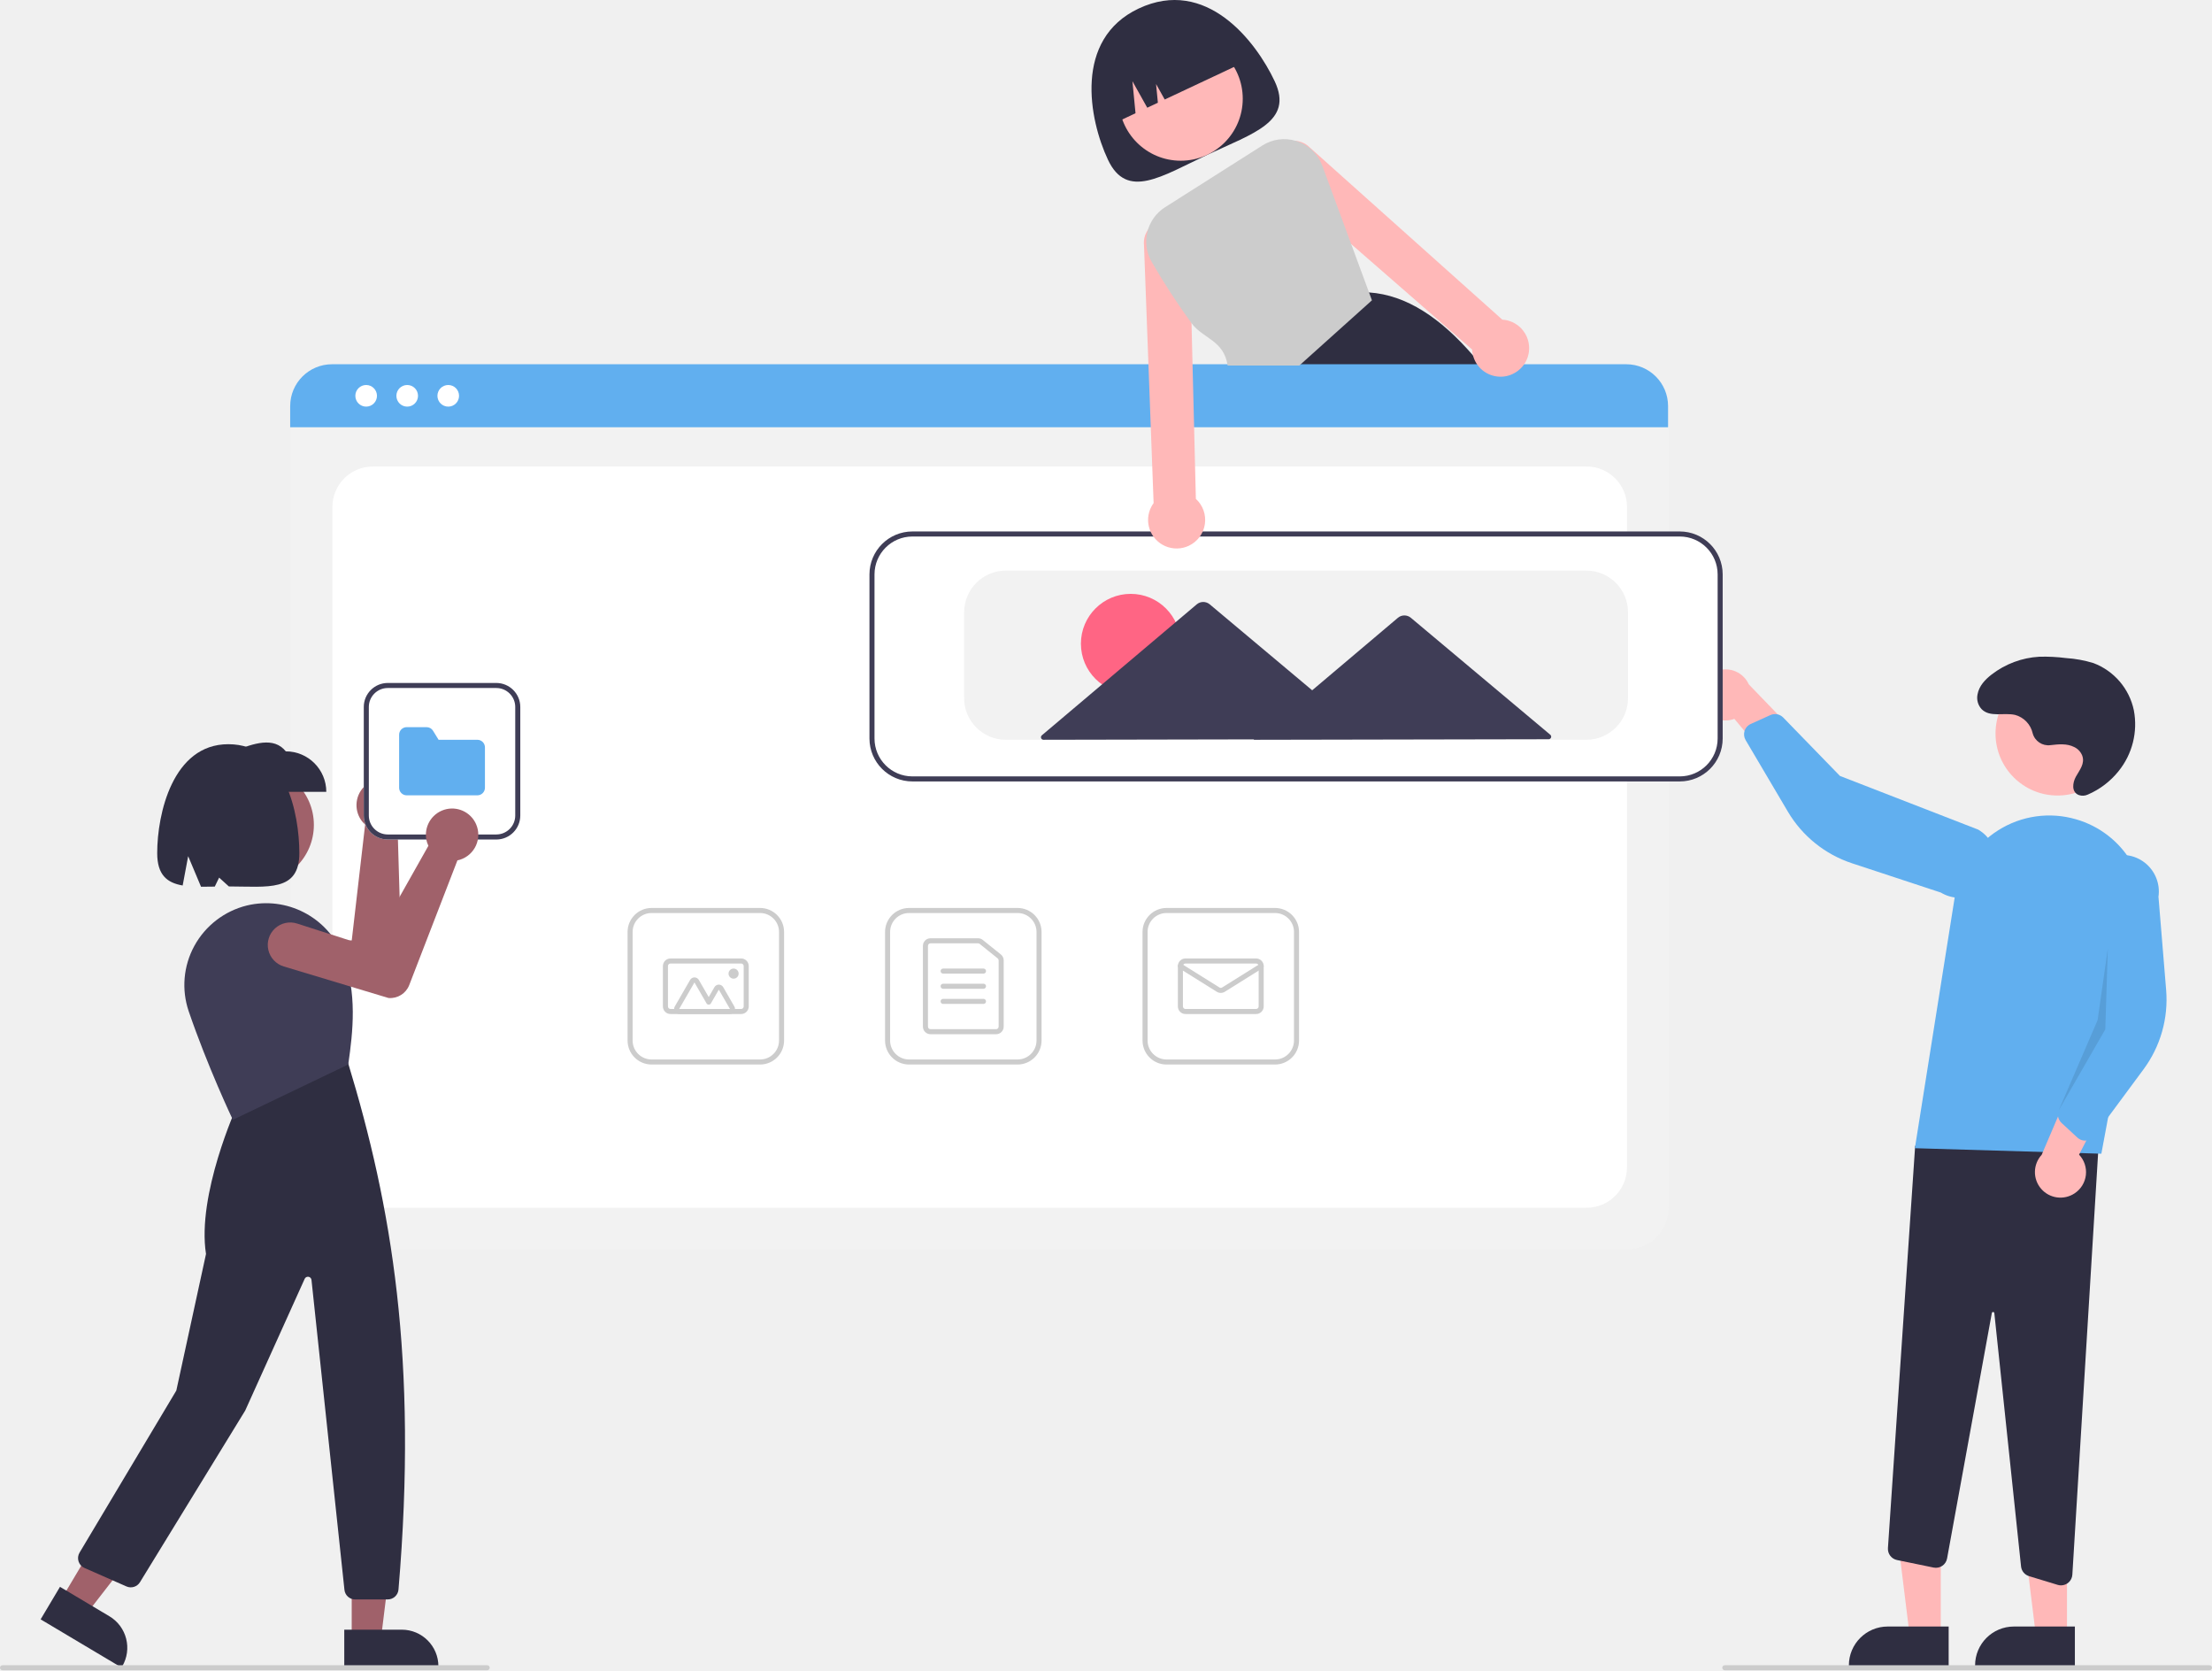
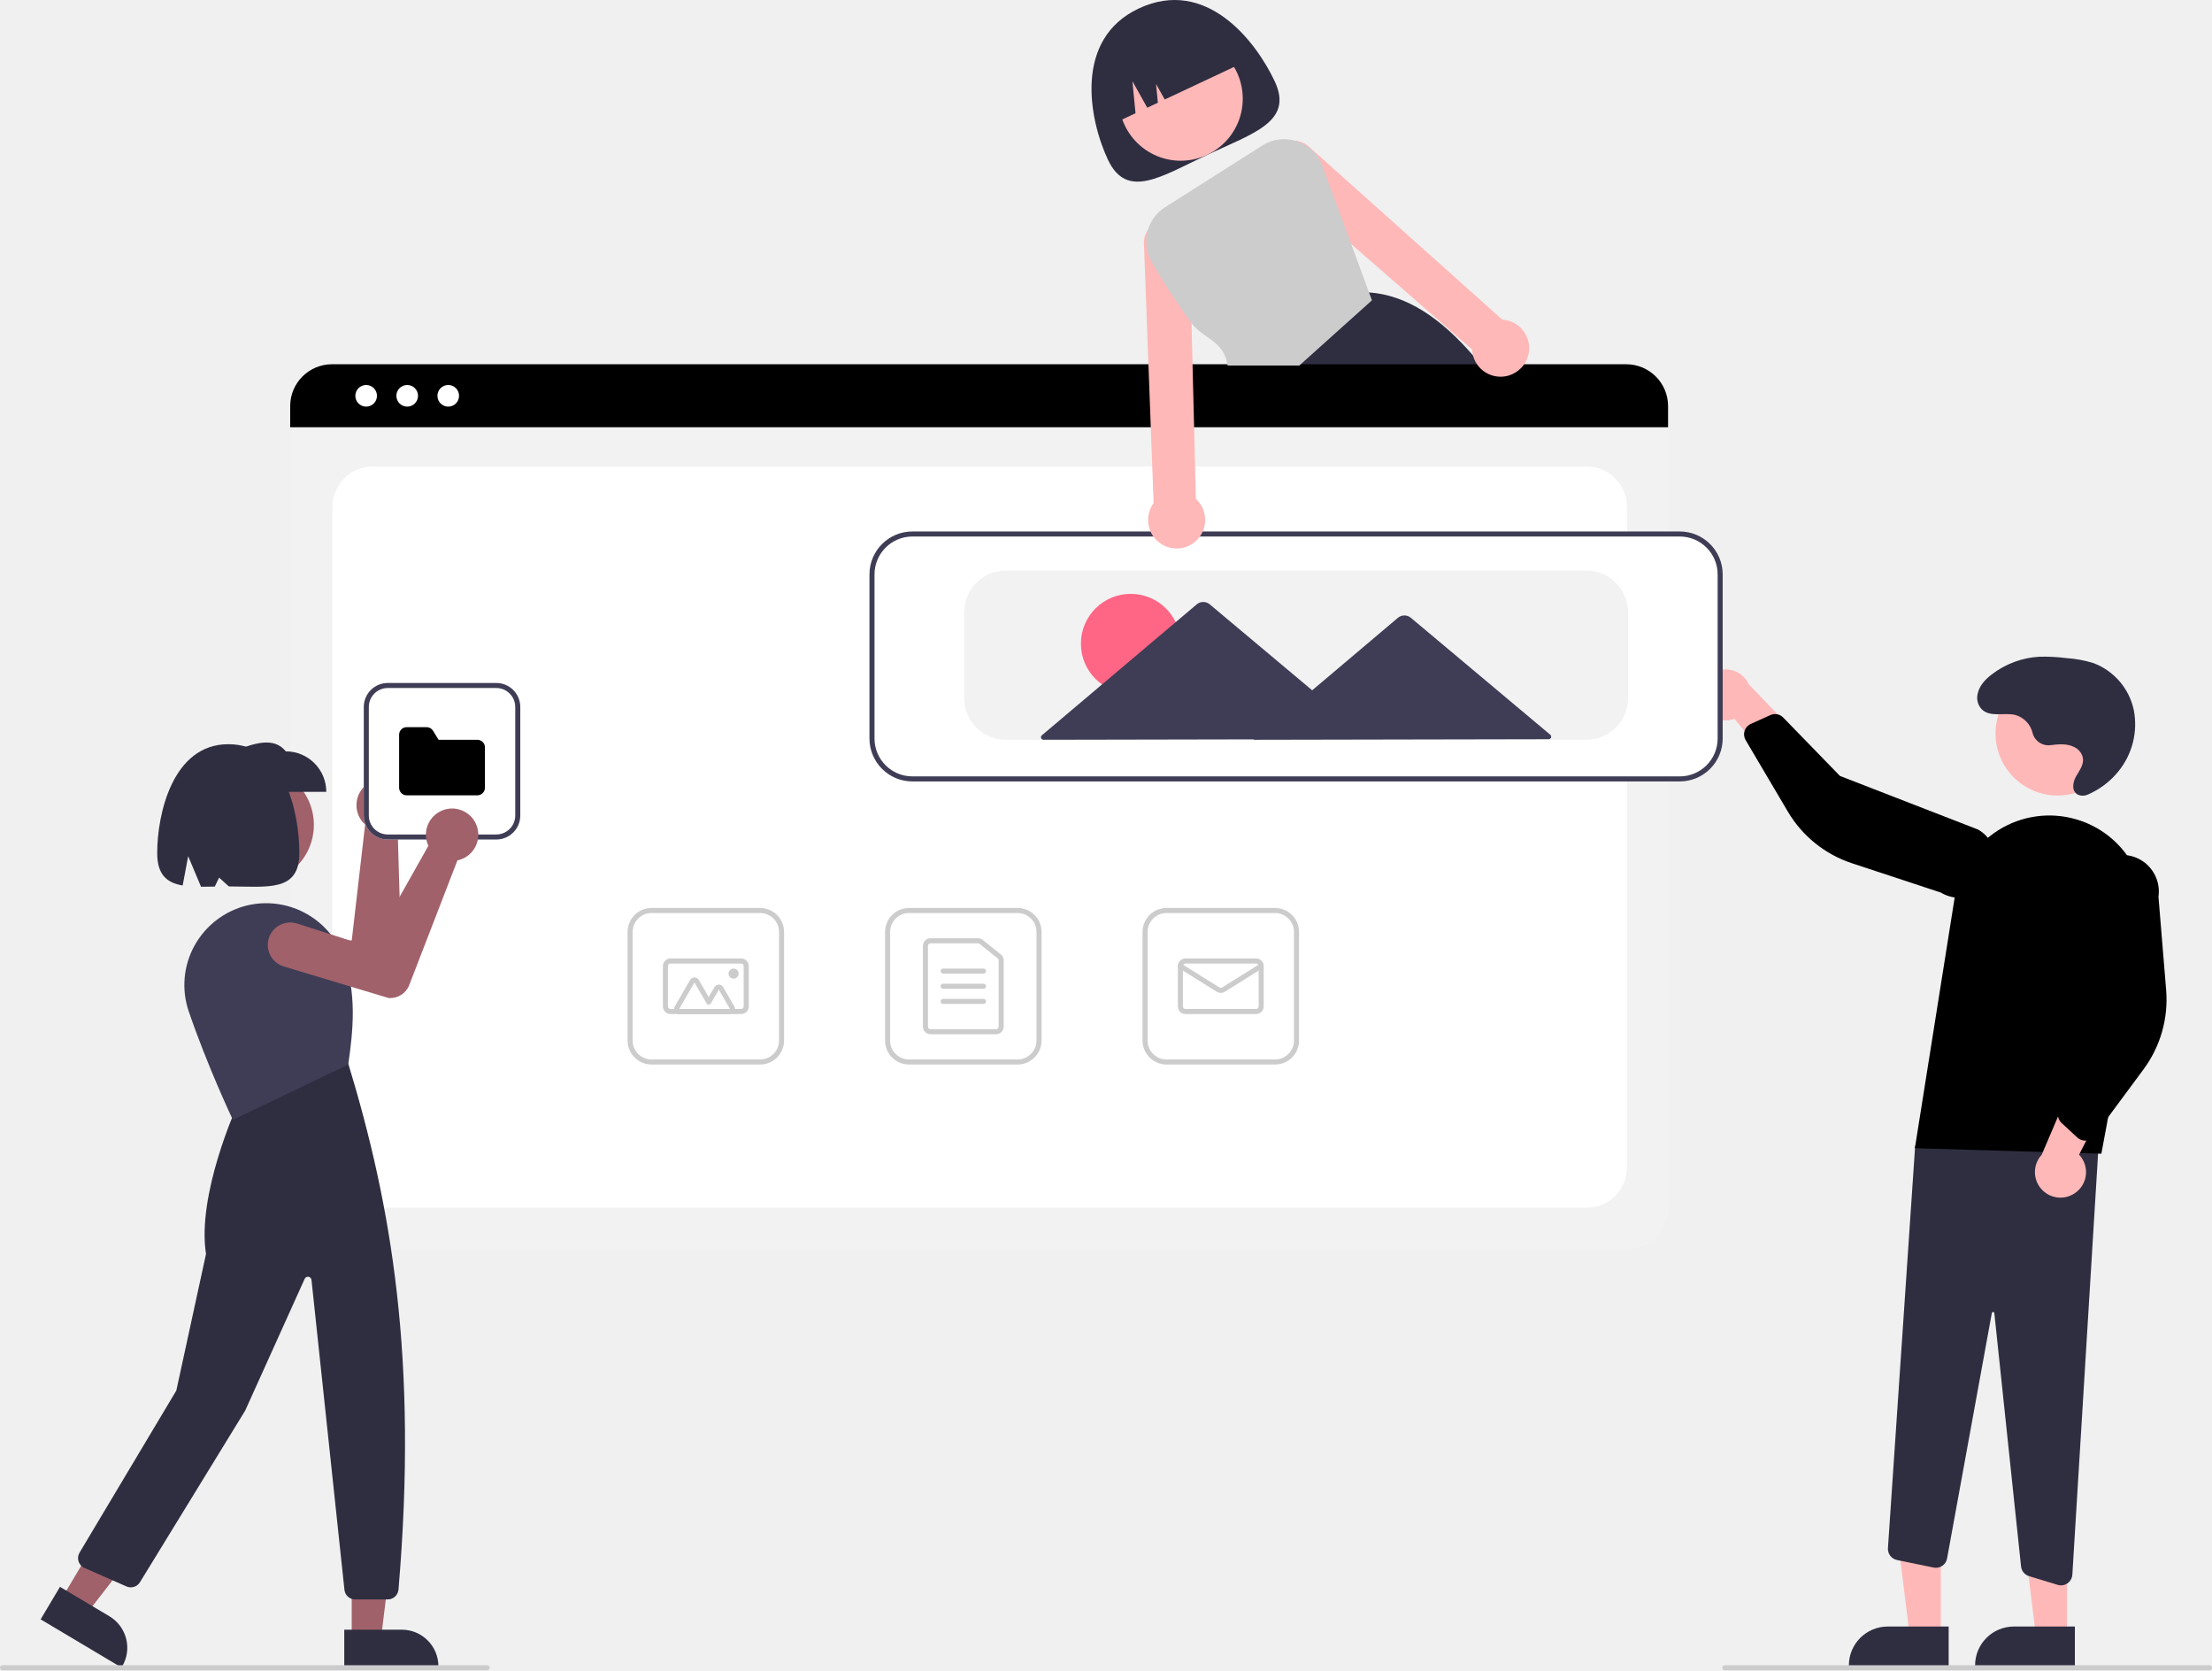
<svg xmlns="http://www.w3.org/2000/svg" data-name="Layer 1" width="876.272" height="661.473" viewBox="0 0 876.272 661.473">
  <path d="M685.834,138.655c7.516,15.995-8.411,20.526-26.655,29.099s-31.898,17.942-39.414,1.947-13.615-47.743,12.195-59.871C658.66,97.284,678.318,122.659,685.834,138.655Z" transform="translate(-180.8642 -106.4605)" fill="#2f2e41" />
  <circle cx="467.746" cy="39.089" r="24.561" fill="#ffb8b8" />
  <path d="M770.29,254.473c-.85-1.11-1.7-2.2-2.56-3.26q-1.665-2.07-3.35-4.01c-12.73-14.69-26.27-23.94-41.18-24.93h-.02l-.22-.02-29.71,28.96-10.1,9.84.22.54,5.45,13.57h95.49A234.834,234.834,0,0,0,770.29,254.473Z" transform="translate(-180.8642 -106.4605)" fill="#2f2e41" />
  <path d="M621.902,155.438l0,0,8.792-4.131-1.225-12.683,5.879,10.496,4.202-1.975-.714-7.399,3.43,6.123,31.224-14.673,0,0a26,26,0,0,0-34.589-12.474l-4.525,2.126A26,26,0,0,0,621.902,155.438Z" transform="translate(-180.8642 -106.4605)" fill="#2f2e41" />
  <path d="M825.39,601.261H312.552a16.519,16.519,0,0,1-16.5-16.5V276.607a12.102,12.102,0,0,1,12.088-12.088H829.593a12.311,12.311,0,0,1,12.297,12.297V584.761A16.519,16.519,0,0,1,825.39,601.261Z" transform="translate(-180.8642 -106.4605)" fill="#f2f2f2" />
  <path d="M328.552,584.761h480.839a16,16,0,0,0,16-16V307.213a16,16,0,0,0-16-16H328.552a16,16,0,0,0-16,16V568.761A16,16,0,0,0,328.552,584.761Z" transform="translate(-180.8642 -106.4605)" fill="#fff" />
-   <path d="M841.66,275.663H295.82v-8.4a16.574,16.574,0,0,1,16.56-16.55H825.1a16.574,16.574,0,0,1,16.56,16.55Z" transform="translate(-180.8642 -106.4605)" fill="#61afef" />
+   <path d="M841.66,275.663H295.82v-8.4a16.574,16.574,0,0,1,16.56-16.55H825.1a16.574,16.574,0,0,1,16.56,16.55Z" transform="translate(-180.8642 -106.4605)" fill="currentColor" />
  <circle cx="145.051" cy="156.752" r="4.283" fill="#fff" />
  <circle cx="161.31" cy="156.752" r="4.283" fill="#fff" />
  <circle cx="177.569" cy="156.752" r="4.283" fill="#fff" />
  <path d="M583.974,528.04h-43a9.511,9.511,0,0,1-9.5-9.5v-43a9.511,9.511,0,0,1,9.5-9.5h43a9.511,9.511,0,0,1,9.5,9.5v43A9.511,9.511,0,0,1,583.974,528.04Zm-43-60a7.508,7.508,0,0,0-7.5,7.5v43a7.508,7.508,0,0,0,7.5,7.5h43a7.508,7.508,0,0,0,7.5-7.5v-43a7.508,7.508,0,0,0-7.5-7.5Z" transform="translate(-180.8642 -106.4605)" fill="#ccc" />
  <path d="M575.474,516.04h-26a3.003,3.003,0,0,1-3-3v-32a3.003,3.003,0,0,1,3-3h18.839a3.007,3.007,0,0,1,1.879.662l7.16,5.754a2.984,2.984,0,0,1,1.121,2.338v26.246A3.003,3.003,0,0,1,575.474,516.04Zm-26-36a1.001,1.001,0,0,0-1,1v32a1.001,1.001,0,0,0,1,1h26a1.001,1.001,0,0,0,1-1v-26.246a.995.995,0,0,0-.374-.779l-7.161-5.754a1.002,1.002,0,0,0-.626-.22Z" transform="translate(-180.8642 -106.4605)" fill="#ccc" />
  <path d="M570.474,492.04h-16a1,1,0,0,1,0-2h16a1,1,0,0,1,0,2Z" transform="translate(-180.8642 -106.4605)" fill="#ccc" />
  <path d="M570.474,498.04h-16a1,1,0,0,1,0-2h16a1,1,0,0,1,0,2Z" transform="translate(-180.8642 -106.4605)" fill="#ccc" />
  <path d="M570.474,504.04h-16a1,1,0,0,1,0-2h16a1,1,0,0,1,0,2Z" transform="translate(-180.8642 -106.4605)" fill="#ccc" />
  <path d="M685.974,528.04h-43a9.511,9.511,0,0,1-9.5-9.5v-43a9.511,9.511,0,0,1,9.5-9.5h43a9.511,9.511,0,0,1,9.5,9.5v43A9.511,9.511,0,0,1,685.974,528.04Zm-43-60a7.508,7.508,0,0,0-7.5,7.5v43a7.508,7.508,0,0,0,7.5,7.5h43a7.508,7.508,0,0,0,7.5-7.5v-43a7.508,7.508,0,0,0-7.5-7.5Z" transform="translate(-180.8642 -106.4605)" fill="#ccc" />
  <path d="M678.474,508.04h-28a3.003,3.003,0,0,1-3-3v-16a3.003,3.003,0,0,1,3-3h28a3.003,3.003,0,0,1,3,3v16A3.003,3.003,0,0,1,678.474,508.04Zm-28-20a1.001,1.001,0,0,0-1,1v16a1.001,1.001,0,0,0,1,1h28a1.001,1.001,0,0,0,1-1v-16a1.001,1.001,0,0,0-1-1Z" transform="translate(-180.8642 -106.4605)" fill="#ccc" />
  <path d="M664.474,499.678a3.003,3.003,0,0,1-1.59-.453l-14.94-9.337a1,1,0,0,1,1.061-1.696l14.94,9.337a1.006,1.006,0,0,0,1.06,0l14.939-9.337a1,1,0,0,1,1.061,1.696l-14.939,9.337A3.004,3.004,0,0,1,664.474,499.678Z" transform="translate(-180.8642 -106.4605)" fill="#ccc" />
  <path d="M481.974,528.04h-43a9.511,9.511,0,0,1-9.5-9.5v-43a9.511,9.511,0,0,1,9.5-9.5h43a9.511,9.511,0,0,1,9.5,9.5v43A9.511,9.511,0,0,1,481.974,528.04Zm-43-60a7.508,7.508,0,0,0-7.5,7.5v43a7.508,7.508,0,0,0,7.5,7.5h43a7.508,7.508,0,0,0,7.5-7.5v-43a7.508,7.508,0,0,0-7.5-7.5Z" transform="translate(-180.8642 -106.4605)" fill="#ccc" />
  <path d="M474.474,508.04h-28a3.003,3.003,0,0,1-3-3v-16a3.003,3.003,0,0,1,3-3h28a3.003,3.003,0,0,1,3,3v16A3.003,3.003,0,0,1,474.474,508.04Zm-28-20a1.001,1.001,0,0,0-1,1v16a1.001,1.001,0,0,0,1,1h28a1.001,1.001,0,0,0,1-1v-16a1.001,1.001,0,0,0-1-1Z" transform="translate(-180.8642 -106.4605)" fill="#ccc" />
  <path d="M470.036,508.04h-20.124a2,2,0,0,1-1.732-3l6.062-10.5a2,2,0,0,1,3.464,0l3.915,6.781,2.268-3.929a2,2,0,0,1,3.464,0l4.415,7.647a2,2,0,0,1-1.732,3Zm0-2h0l-4.415-7.647-3.134,5.429a1.0 1,0,0,1-.866.5h0a1.0 1,0,0,1-.866-.5l-4.781-8.281-6.062,10.5Z" transform="translate(-180.8642 -106.4605)" fill="#ccc" />
  <circle cx="290.61" cy="385.579" r="2" fill="#ccc" />
  <polygon points="768.825 648.15 756.565 648.149 750.733 600.861 768.827 600.862 768.825 648.15" fill="#ffb8b8" />
  <path d="M952.816,766.494l-39.531-.001v-.5a15.386,15.386,0,0,1,15.386-15.386h.001l24.144.001Z" transform="translate(-180.8642 -106.4605)" fill="#2f2e41" />
  <polygon points="818.825 648.15 806.565 648.149 800.733 600.861 818.827 600.862 818.825 648.15" fill="#ffb8b8" />
  <path d="M1002.816,766.494l-39.531-.001v-.5a15.386,15.386,0,0,1,15.386-15.386h.001l24.144.001Z" transform="translate(-180.8642 -106.4605)" fill="#2f2e41" />
  <path d="M996.014,734.111l-11.354-3.454a4.493,4.493,0,0,1-3.166-3.833L970.908,626.498a.48.48,0,0,0-.479-.447.469.469,0,0,0-.51.409l-17.731,97.199a4.5,4.5,0,0,1-5.335,3.6L932.342,724.269a4.516,4.516,0,0,1-3.582-4.712l10.785-159.312,73.138-7.892-10.868,177.727a4.505,4.505,0,0,1-4.484,4.228A4.526,4.526,0,0,1,996.014,734.111Z" transform="translate(-180.8642 -106.4605)" fill="#2f2e41" />
  <circle cx="815.08" cy="290.487" r="24.561" fill="#ffb8b8" />
-   <path d="M939.433,561.18l15.858-99.851a37.857,37.857,0,0,1,48.005-30.399h0a37.743,37.743,0,0,1,26.601,43.262l-16.591,89.172Z" transform="translate(-180.8642 -106.4605)" fill="#61afef" />
+   <path d="M939.433,561.18l15.858-99.851a37.857,37.857,0,0,1,48.005-30.399h0a37.743,37.743,0,0,1,26.601,43.262l-16.591,89.172Z" transform="translate(-180.8642 -106.4605)" fill="currentColor" />
  <path d="M1002.725,579.046a10.056,10.056,0,0,0,1.747-15.32l16.396-31.751-18.465,1.97-12.739,29.849a10.11,10.11,0,0,0,13.061,15.251Z" transform="translate(-180.8642 -106.4605)" fill="#ffb8b8" />
-   <path d="M1006.236,558.126a4.506,4.506,0,0,1-2.426-1.151l-6.273-5.797a4.515,4.515,0,0,1-1.092-5.054l12.537-29.718-1.779-58.72a14.497,14.497,0,1,1,28.727,3.919l3.041,36.912a46.373,46.373,0,0,1-8.938,31.397l-19.552,26.432a4.505,4.505,0,0,1-3.195,1.804A4.455,4.455,0,0,1,1006.236,558.126Z" transform="translate(-180.8642 -106.4605)" fill="#61afef" />
+   <path d="M1006.236,558.126a4.506,4.506,0,0,1-2.426-1.151l-6.273-5.797a4.515,4.515,0,0,1-1.092-5.054l12.537-29.718-1.779-58.72a14.497,14.497,0,1,1,28.727,3.919l3.041,36.912a46.373,46.373,0,0,1-8.938,31.397l-19.552,26.432a4.505,4.505,0,0,1-3.195,1.804A4.455,4.455,0,0,1,1006.236,558.126Z" transform="translate(-180.8642 -106.4605)" fill="currentColor" />
  <path d="M854.505,383.566a10.056,10.056,0,0,0,13.426,7.582l22.846,27.478,5.385-17.772-22.52-23.369a10.11,10.11,0,0,0-19.137,6.081Z" transform="translate(-180.8642 -106.4605)" fill="#ffb8b8" />
-   <path d="M872.401,394.955a4.506,4.506,0,0,1,2.006-1.786l7.784-3.517a4.515,4.515,0,0,1,5.08.965l22.478,23.132,54.766,21.257a14.497,14.497,0,1,1-14.809,24.926l-35.177-11.592a46.374,46.374,0,0,1-25.427-20.472l-16.717-28.31a4.505,4.505,0,0,1-.415-3.646A4.454,4.454,0,0,1,872.401,394.955Z" transform="translate(-180.8642 -106.4605)" fill="#61afef" />
+   <path d="M872.401,394.955a4.506,4.506,0,0,1,2.006-1.786l7.784-3.517a4.515,4.515,0,0,1,5.08.965l22.478,23.132,54.766,21.257a14.497,14.497,0,1,1-14.809,24.926l-35.177-11.592a46.374,46.374,0,0,1-25.427-20.472l-16.717-28.31a4.505,4.505,0,0,1-.415-3.646A4.454,4.454,0,0,1,872.401,394.955Z" transform="translate(-180.8642 -106.4605)" fill="currentColor" />
  <polygon points="835.002 375.652 834.002 407.652 815.58 439.663 830.962 403.99 835.002 375.652" opacity="0.1" />
  <path d="M993.13,401.563a6.423,6.423,0,0,1-7.031-4.702,9.764,9.764,0,0,0-6.951-7.274c-4.505-1.029-10.012,1.091-13.314-2.322a6.637,6.637,0,0,1-1.575-5.842c.608-3.317,2.981-5.823,5.563-7.827a34.062,34.062,0,0,1,18.866-7.051,67.677,67.677,0,0,1,10.621.528,47.009,47.009,0,0,1,10.864,1.985,25.576,25.576,0,0,1,16.002,18.68,29.528,29.528,0,0,1-6.057,24.13,31.702,31.702,0,0,1-12.161,9.259,4.744,4.744,0,0,1-3.606.183c-2.957-1.176-2.474-4.839-1.126-7.283,1.443-2.615,3.663-5.146,2.503-8.329a6.302,6.302,0,0,0-3.127-3.366c-2.94-1.499-6.228-1.145-9.389-.78Z" transform="translate(-180.8642 -106.4605)" fill="#2f2e41" />
  <path d="M846.297,415.433h-304a16.519,16.519,0,0,1-16.5-16.5v-65a16.519,16.519,0,0,1,16.5-16.5h304a16.519,16.519,0,0,1,16.5,16.5v65A16.519,16.519,0,0,1,846.297,415.433Z" transform="translate(-180.8642 -106.4605)" fill="#fff" />
  <path d="M846.297,415.933h-304a17.019,17.019,0,0,1-17-17v-65a17.019,17.019,0,0,1,17-17h304a17.019,17.019,0,0,1,17,17v65A17.019,17.019,0,0,1,846.297,415.933Zm-304-97a15.017,15.017,0,0,0-15,15v65a15.017,15.017,0,0,0,15,15h304a15.017,15.017,0,0,0,15-15v-65a15.017,15.017,0,0,0-15-15Z" transform="translate(-180.8642 -106.4605)" fill="#3f3d56" />
  <path d="M809.297,399.433h-230a16.519,16.519,0,0,1-16.5-16.5v-34a16.519,16.519,0,0,1,16.5-16.5h230a16.519,16.519,0,0,1,16.5,16.5v34A16.519,16.519,0,0,1,809.297,399.433Z" transform="translate(-180.8642 -106.4605)" fill="#f2f2f2" />
  <circle cx="447.928" cy="254.915" r="19.732" fill="#ff6584" />
  <path d="M795.004,397.442l-27.853-23.36-27.372-22.956a4,4,0,0,0-5.153.01l-27.283,23.062-6.664,5.633-10.048-8.427-30.537-25.611a4,4,0,0,0-5.152.01l-30.438,25.728-30.917,26.133a1.0 1,0,0,0,.647,1.764l63.387-.122,20.064-.039-.196.166,59.808-.115,57.067-.11A1.0 1,0,0,0,795.004,397.442Z" transform="translate(-180.8642 -106.4605)" fill="#3f3d56" />
  <path d="M1056.136,767.933h-192a1,1,0,0,1,0-2h192a1,1,0,0,1,0,2Z" transform="translate(-180.8642 -106.4605)" fill="#ccc" />
  <path d="M784.92,238.373a11.221,11.221,0,0,0-7.25-5.1,10.301,10.301,0,0,0-1.66-.21l-76.19-68.12a9.015,9.015,0,0,0-5.63-2.69,7.67,7.67,0,0,0-1.27-.04,9.055,9.055,0,0,0-5.96,15.48l29.17,25.43,47.9,41.75a11.916,11.916,0,0,0,.35,2.33,11.266,11.266,0,0,0,9.67,8.37,11.092,11.092,0,0,0,6.05-1,11.407,11.407,0,0,0,3.88-2.97c.11-.13.21-.25.31-.39a11.293,11.293,0,0,0,.63-12.84Z" transform="translate(-180.8642 -106.4605)" fill="#ffb8b8" />
  <path d="M654.6,304.023l-.71-28.86-.6-23.95-.41-16.76-.81-32.67a9.046,9.046,0,0,0-15.71-5.25,6.923,6.923,0,0,0-.75.96,8.936,8.936,0,0,0-1.56,6.05l1.78,47.67.89,23.95,1.14,30.55a12.047,12.047,0,0,0-.89,1.41,11.248,11.248,0,0,0-.71,8.84,11.311,11.311,0,0,0,15.56,6.63,11.301,11.301,0,0,0,2.78-18.57Z" transform="translate(-180.8642 -106.4605)" fill="#ffb8b8" />
  <path d="M723.201,222.273l-7.07-19.15-11.44-31.02a16.006,16.006,0,0,0-9.95-9.68c-.18-.06-.37-.12-.55-.17a15.984,15.984,0,0,0-13.24,1.82l-38.53,24.44a16.093,16.093,0,0,0-5.27,21.75,276.323,276.323,0,0,0,15.73,24.19c4.49,6.11,12.85,6.76,14.3,16.76h28.41l28.76-25.82Z" transform="translate(-180.8642 -106.4605)" fill="#ccc" />
  <circle cx="101.165" cy="326.682" r="23.172" fill="#a0616a" />
  <path d="M338.916,417.193q.343.273.664.578a10.38,10.38,0,0,1-.417,15.484,9.722,9.722,0,0,1-.814.613l1.568,52.945a8.061,8.061,0,0,1-5.545,7.867l-.096.021-42.989,4.578a8.899,8.899,0,1,1-1.722-17.713l30.644-2.699,5.3-45.851a9.876,9.876,0,0,1-.972-.99,10.38,10.38,0,0,1,14.378-14.833Z" transform="translate(-180.8642 -106.4605)" fill="#a0616a" />
  <polygon points="139.328 649.174 150.895 649.174 156.397 604.561 139.326 604.561 139.328 649.174" fill="#a0616a" />
  <path d="M317.242,751.858l22.778-.001h.001a14.516,14.516,0,0,1,14.516,14.516v.472l-37.294.001Z" transform="translate(-180.8642 -106.4605)" fill="#2f2e41" />
  <polygon points="24.366 633.182 34.304 639.099 61.857 603.582 47.189 594.849 24.366 633.182" fill="#a0616a" />
  <path d="M204.627,734.889l19.572,11.653.001 0a14.516,14.516,0,0,1,5.046,19.899l-.241.405L196.96,747.767Z" transform="translate(-180.8642 -106.4605)" fill="#2f2e41" />
  <path d="M334.488,739.877H321.536a4.238,4.238,0,0,1-4.221-3.797L304.258,613.343a1.415,1.415,0,0,0-2.697-.433l-23.555,52.159-41.704,68.003a4.266,4.266,0,0,1-5.329,1.666l-16.66-7.33a4.247,4.247,0,0,1-1.935-6.064l38.337-64.192,11.758-54.085c-3.698-23.455,12.155-58.326,12.316-58.676l.079-.17,43.668-17.068.219.268c17.221,56.514,27.715,117.332,19.967,208.568A4.274,4.274,0,0,1,334.488,739.877Z" transform="translate(-180.8642 -106.4605)" fill="#2f2e41" />
  <path d="M273.107,549.934l-.203-.427c-.097-.205-9.807-20.684-17.292-42.571a32.285,32.285,0,0,1,2.239-25.873,32.637,32.637,0,0,1,20.813-16.004h0A32.677,32.677,0,0,1,316.591,484.627c5.937,14.847,4.045,30.695,2.264,43.157l-.035.25-.227.109Z" transform="translate(-180.8642 -106.4605)" fill="#3f3d56" />
  <path d="M310.124,420.054H273.33V404.015c8.076-3.208,15.978-5.937,20.756,0a16.038,16.038,0,0,1,16.038,16.038Z" transform="translate(-180.8642 -106.4605)" fill="#2f2e41" />
  <path d="M271.293,401.185c-21.996,0-28.153,27.571-28.153,43.126,0,8.674,3.923,11.777,10.088,12.827l2.177-11.611,5.099,12.111c1.732.009,3.551-.025,5.437-.06l1.729-3.56,3.855,3.496c15.441.023,27.921,2.274,27.921-13.203C299.445,428.756,294.046,401.185,271.293,401.185Z" transform="translate(-180.8642 -106.4605)" fill="#2f2e41" />
  <path d="M373.864,767.933h-192a1,1,0,1,1,0-2h192a1,1,0,0,1,0,2Z" transform="translate(-180.8642 -106.4605)" fill="#ccc" />
  <path d="M377.474,438.933h-43a9.511,9.511,0,0,1-9.5-9.5v-43a9.511,9.511,0,0,1,9.5-9.5h43a9.511,9.511,0,0,1,9.5,9.5v43A9.511,9.511,0,0,1,377.474,438.933Z" transform="translate(-180.8642 -106.4605)" fill="#fff" />
  <path d="M377.474,438.933h-43a9.511,9.511,0,0,1-9.5-9.5v-43a9.511,9.511,0,0,1,9.5-9.5h43a9.511,9.511,0,0,1,9.5,9.5v43A9.511,9.511,0,0,1,377.474,438.933Zm-43-60a7.508,7.508,0,0,0-7.5,7.5v43a7.508,7.508,0,0,0,7.5,7.5h43a7.508,7.508,0,0,0,7.5-7.5v-43a7.508,7.508,0,0,0-7.5-7.5Z" transform="translate(-180.8642 -106.4605)" fill="#3f3d56" />
-   <path d="M369.974,421.433h-28a3.003,3.003,0,0,1-3-3v-21a3.003,3.003,0,0,1,3-3h7.882a2.981,2.981,0,0,1,2.555,1.427l2.198,3.573h15.364a3.003,3.003,0,0,1,3,3v16A3.003,3.003,0,0,1,369.974,421.433Z" transform="translate(-180.8642 -106.4605)" fill="#61afef" />
+   <path d="M369.974,421.433h-28a3.003,3.003,0,0,1-3-3v-21a3.003,3.003,0,0,1,3-3h7.882a2.981,2.981,0,0,1,2.555,1.427l2.198,3.573h15.364a3.003,3.003,0,0,1,3,3v16A3.003,3.003,0,0,1,369.974,421.433Z" transform="translate(-180.8642 -106.4605)" fill="currentColor" />
  <path d="M369.064,432.042q.21.384.388.79a10.38,10.38,0,0,1-6.393,14.109,9.72,9.72,0,0,1-.988.25l-19.099,49.405a8.061,8.061,0,0,1-8.163,5.099l-.096-.018-41.397-12.462a8.899,8.899,0,1,1,5.286-16.993l29.29,9.404,22.676-40.202a9.876,9.876,0,0,1-.511-1.289,10.38,10.38,0,0,1,19.007-8.091Z" transform="translate(-180.8642 -106.4605)" fill="#a0616a" />
</svg>
